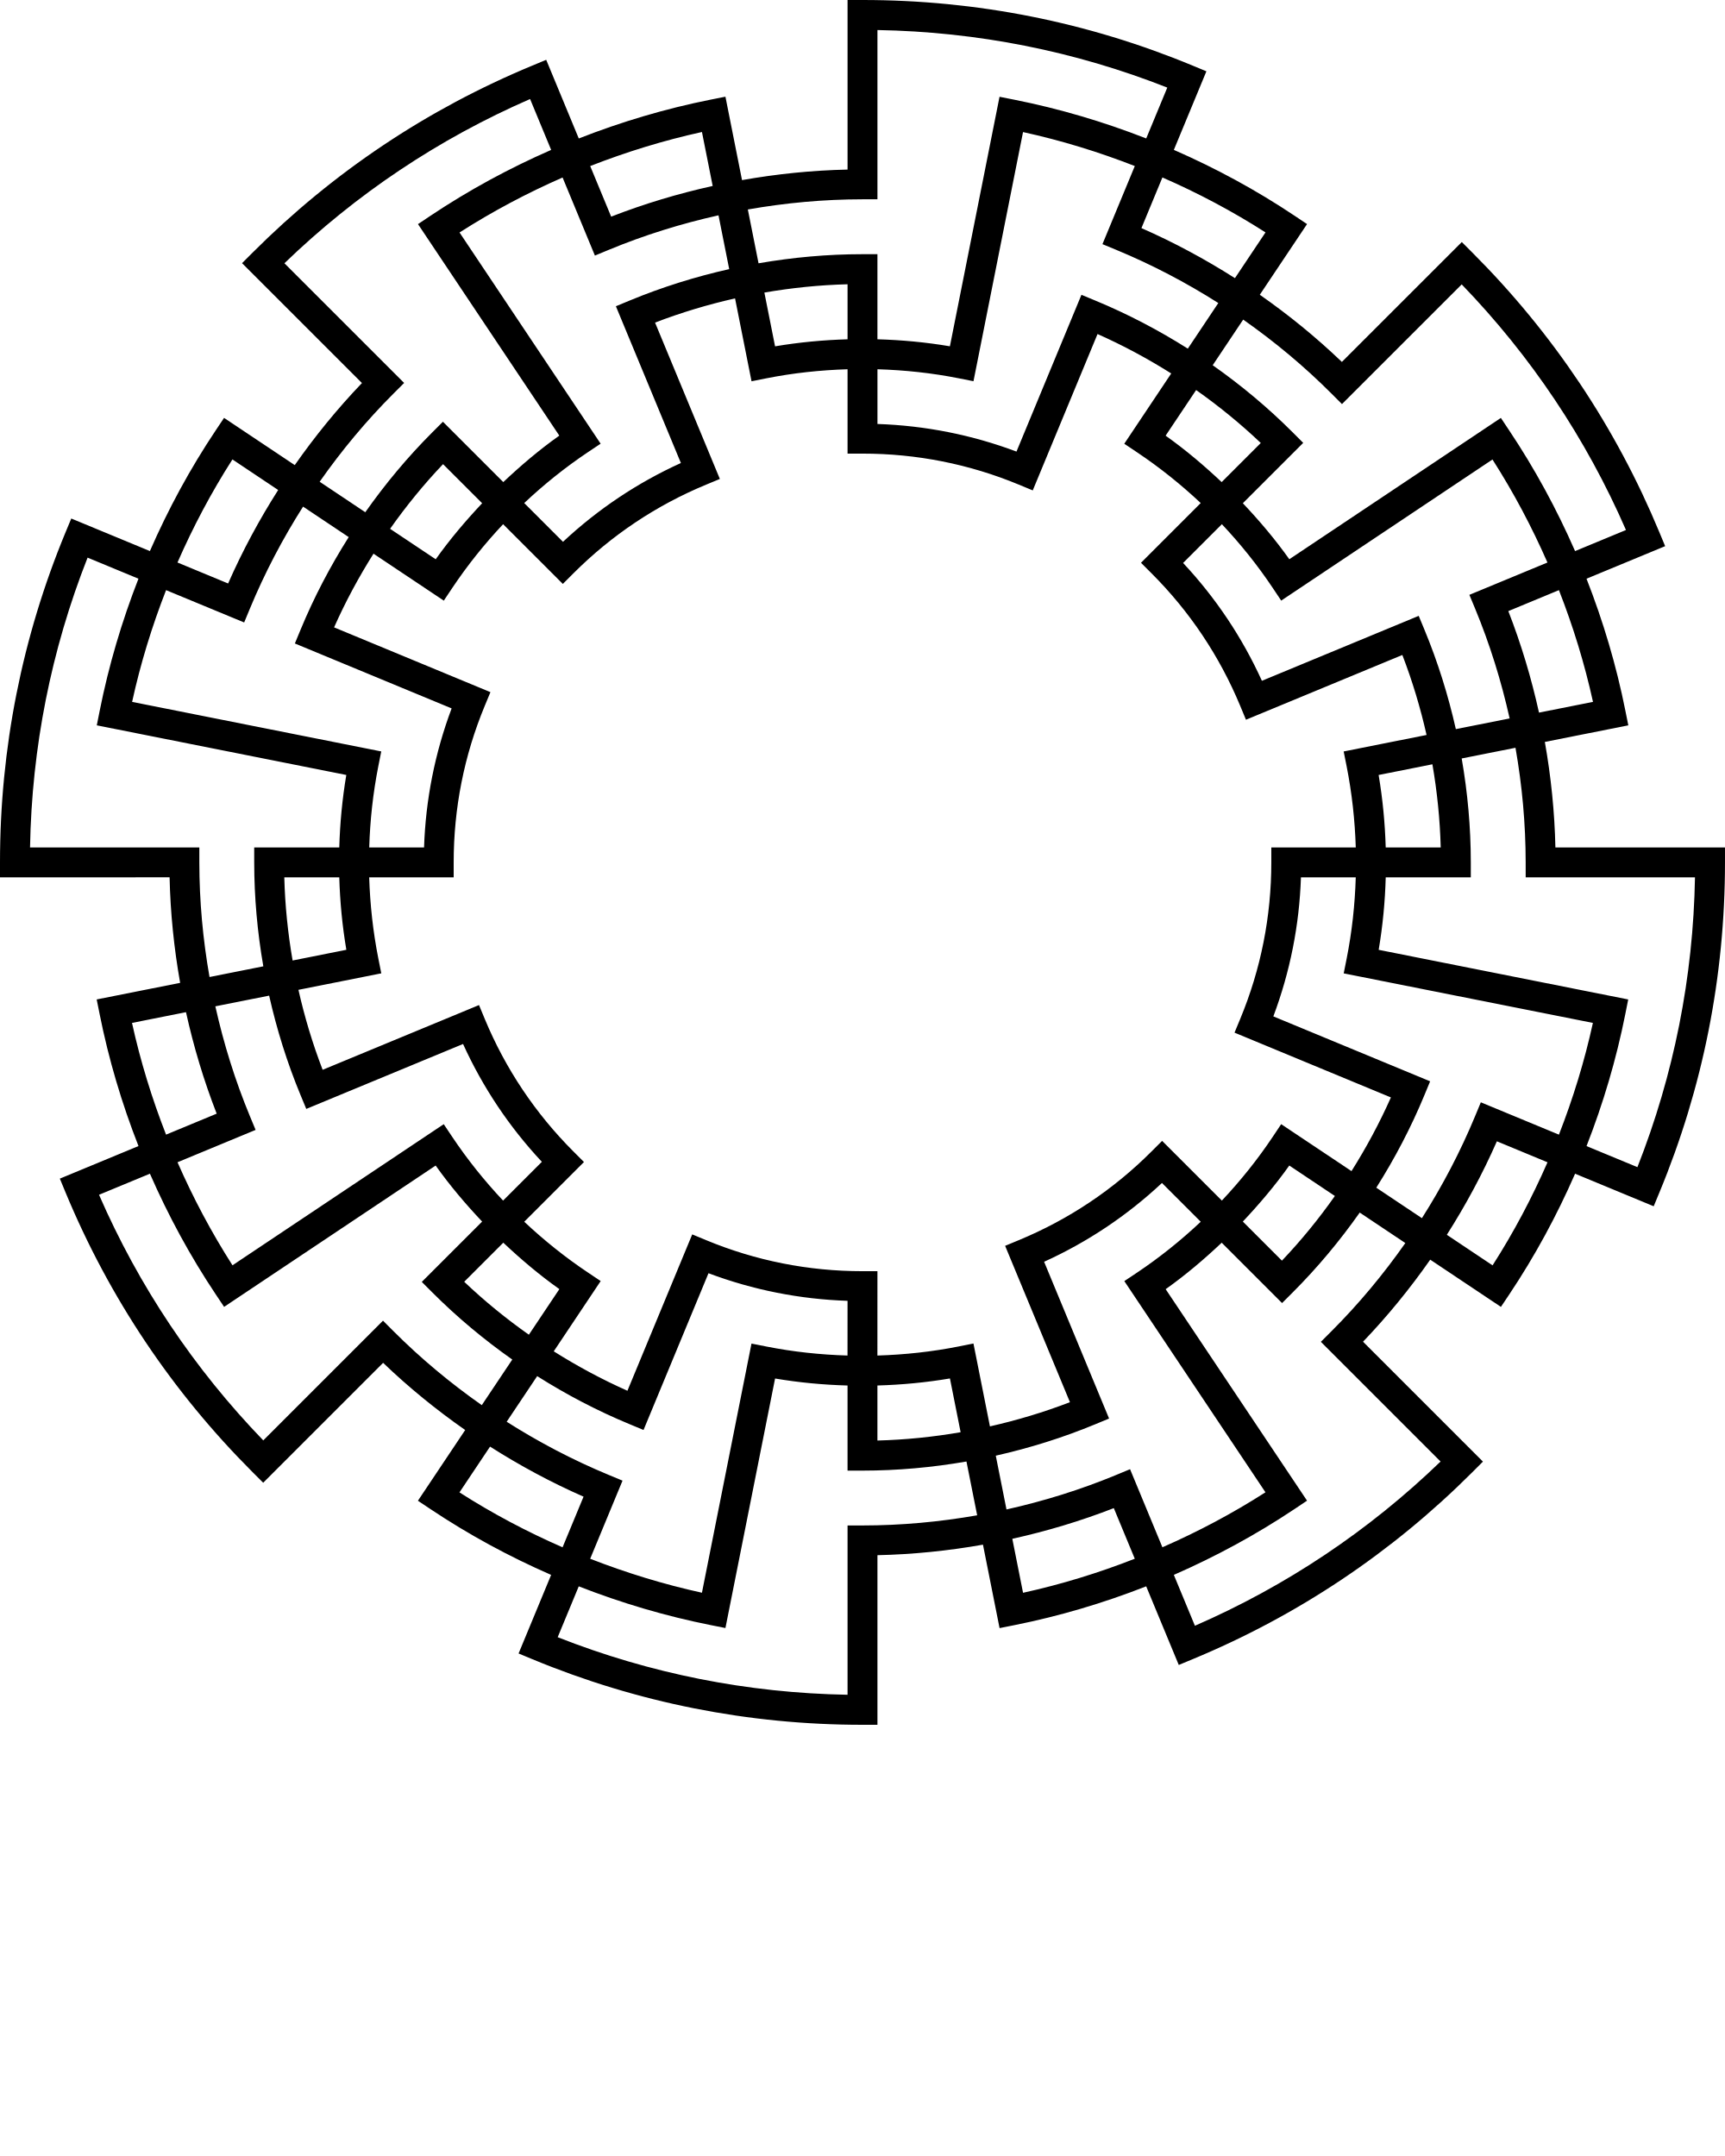
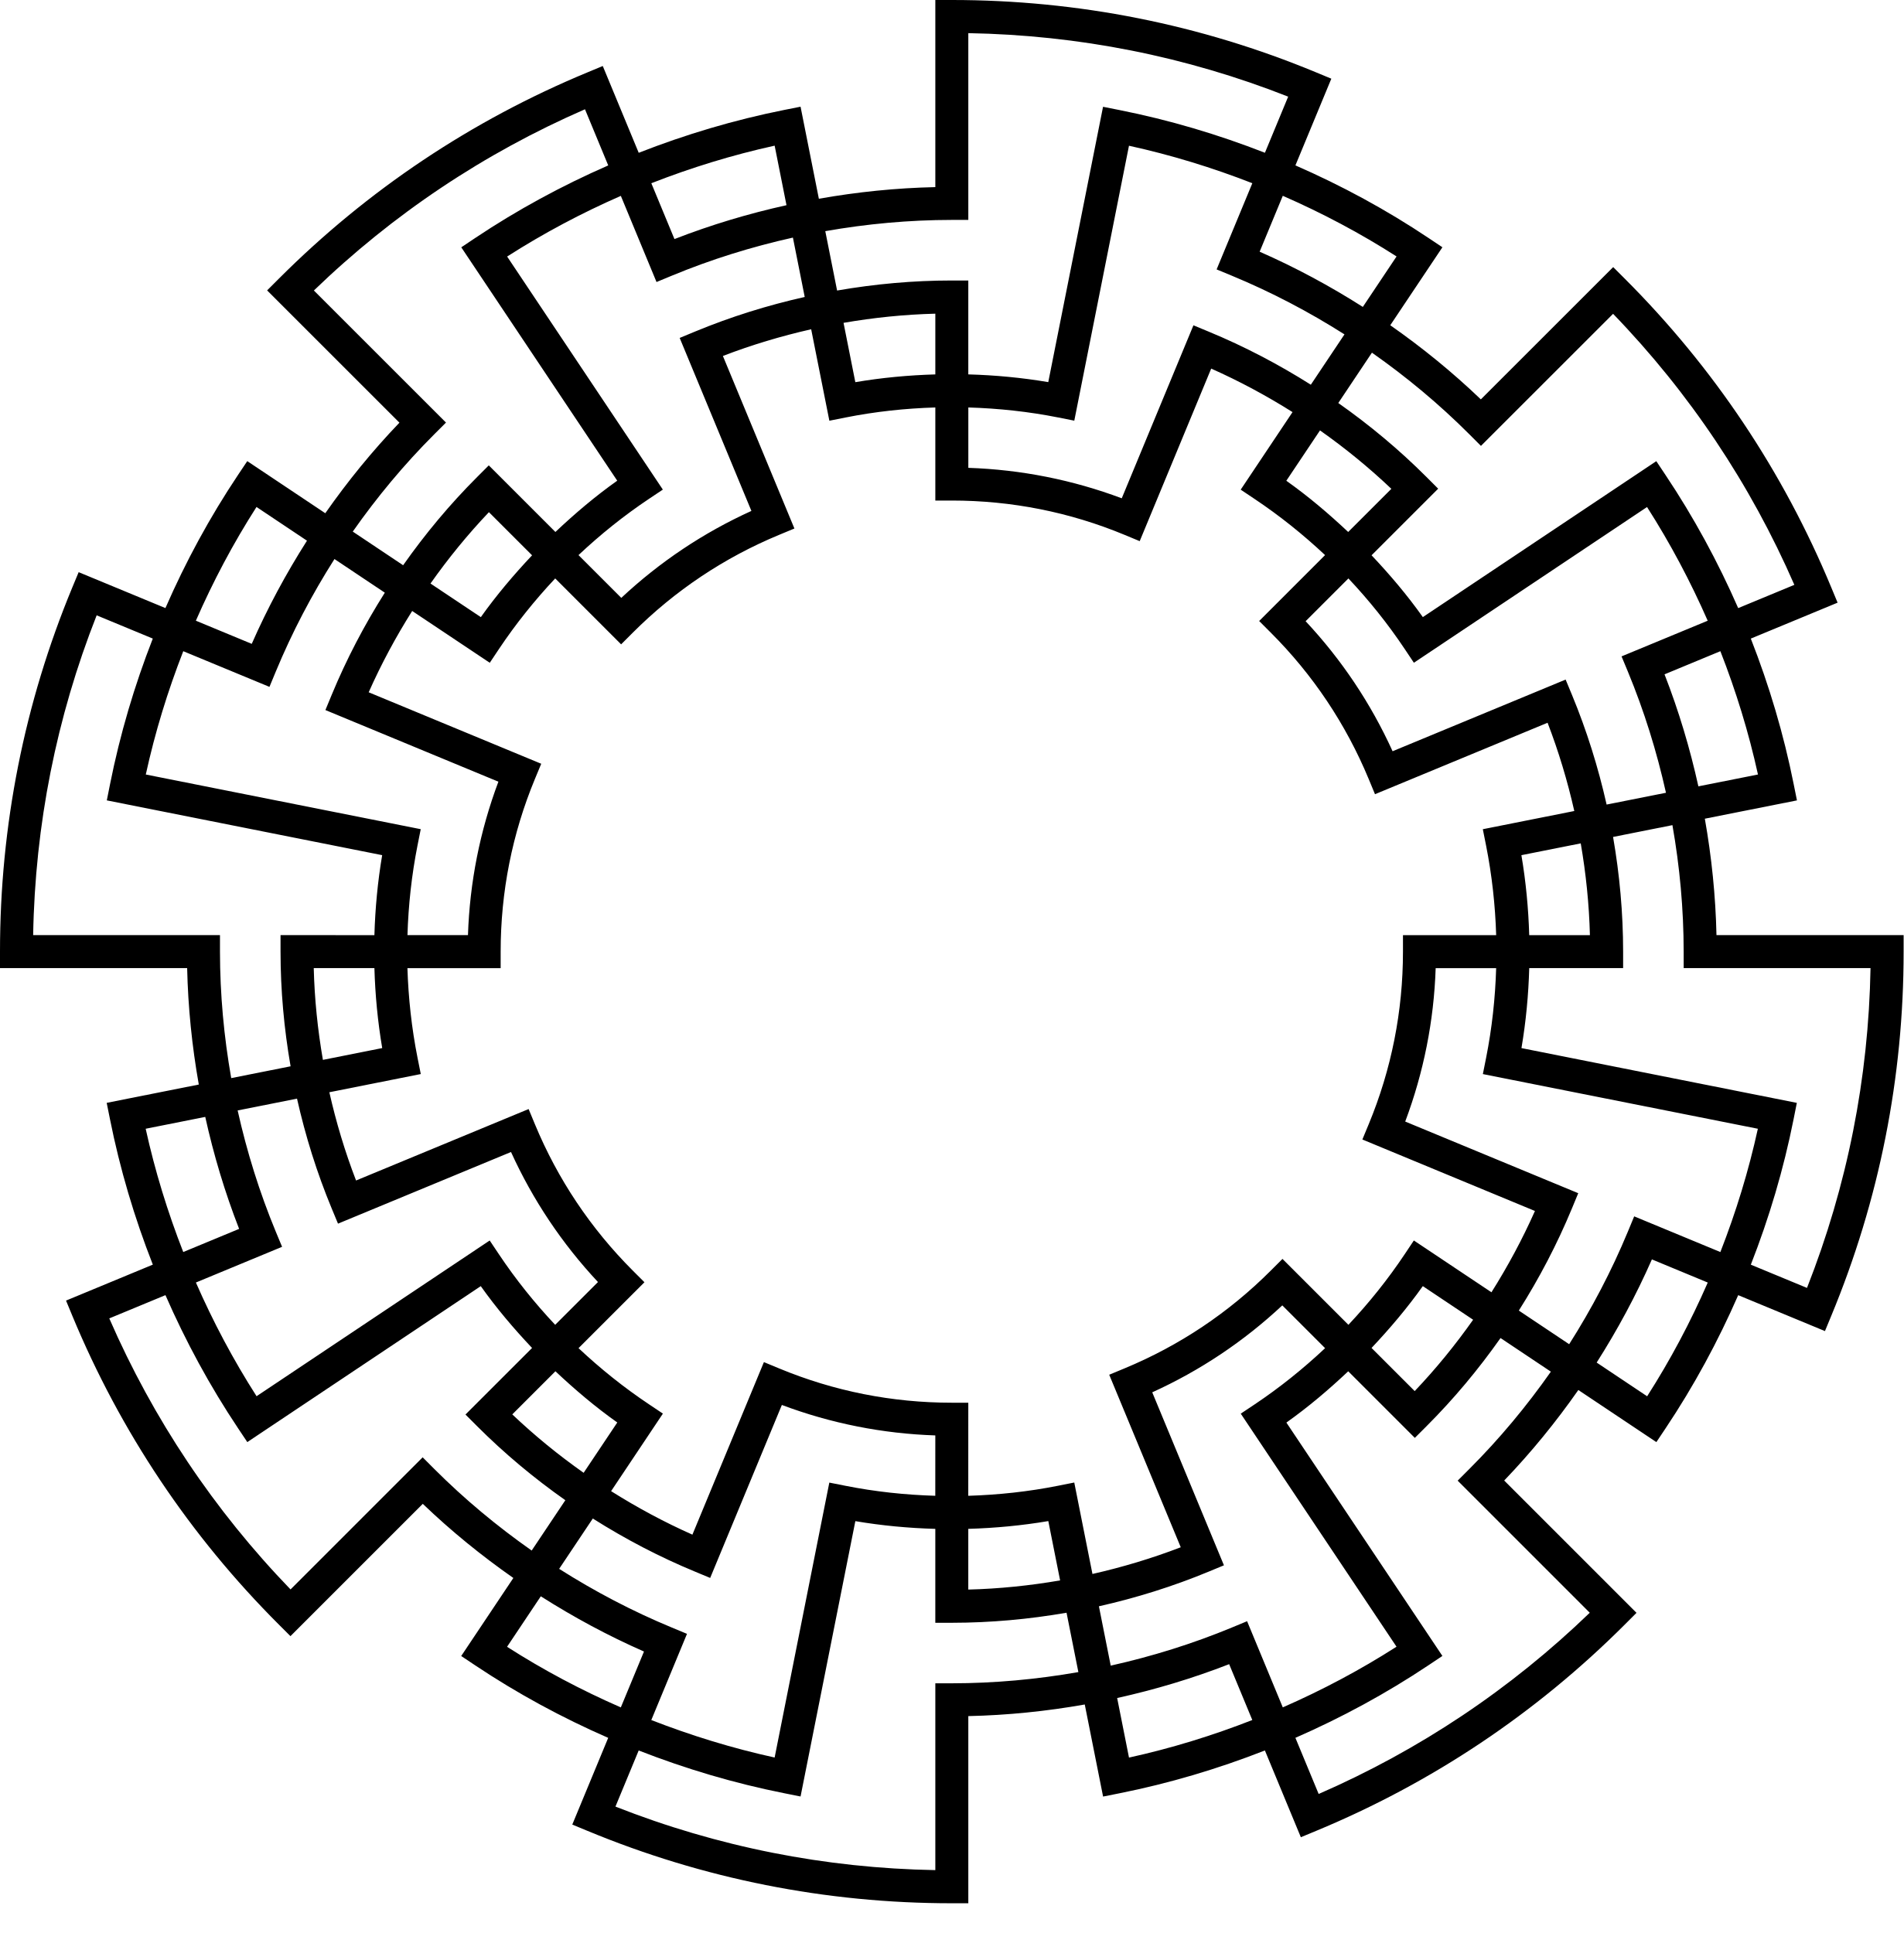
- <svg xmlns="http://www.w3.org/2000/svg" viewBox="0 0 128 160">
+ <svg xmlns="http://www.w3.org/2000/svg" viewBox="0 0 128 130">
  <style>
    path{fill:rgb(0,0,0) }
    @media(prefers-color-scheme: dark){path{fill:rgb(255,255,255)}}
</style>
  <path d="M115.415,62.89c-0.058-2.641-0.327-5.254-0.783-7.83l6.194-1.231l-0.219-1.088c-0.671-3.368-1.646-6.634-2.883-9.794  l5.835-2.416l-0.426-1.025c-3.233-7.797-7.902-14.782-13.879-20.759l-0.784-0.784l-8.899,8.896c-1.905-1.826-3.942-3.484-6.09-4.985  l3.506-5.245l-0.922-0.616c-2.852-1.908-5.85-3.53-8.962-4.89l2.415-5.831l-1.024-0.425C80.711,1.637,72.471,0,64,0h-1.109v12.584  c-2.641,0.057-5.254,0.326-7.831,0.782l-1.231-6.19L52.74,7.392c-3.369,0.672-6.635,1.646-9.793,2.884L40.53,4.439l-1.024,0.426  c-7.803,3.235-14.787,7.905-20.761,13.881l-0.784,0.784l8.897,8.896c-1.827,1.906-3.484,3.944-4.986,6.09l-5.246-3.504l-0.616,0.921  c-1.907,2.852-3.529,5.85-4.887,8.962L5.289,38.48l-0.426,1.024C1.637,47.29,0,55.53,0,63.999v1.109l12.584-0.001  c0.059,2.641,0.326,5.254,0.783,7.832l-6.193,1.231l0.219,1.089c0.672,3.367,1.645,6.633,2.883,9.791l-5.836,2.418l0.424,1.025  c3.238,7.803,7.908,14.787,13.882,20.76l0.784,0.783l8.898-8.898c1.906,1.828,3.943,3.484,6.09,4.986l-3.507,5.248l0.922,0.615  c2.853,1.908,5.85,3.529,8.962,4.889l-2.415,5.832l1.024,0.424C47.291,126.361,55.531,128,64,128h1.109v-12.587  c2.641-0.058,5.254-0.326,7.83-0.781l1.232,6.192l1.088-0.217c3.367-0.672,6.634-1.646,9.792-2.883l2.417,5.835l1.025-0.426  c7.801-3.235,14.785-7.905,20.761-13.88l0.784-0.785l-8.897-8.898c1.827-1.906,3.484-3.942,4.986-6.088l5.246,3.504l0.616-0.921  c1.907-2.853,3.528-5.851,4.887-8.962l5.833,2.416l0.424-1.025c3.229-7.789,4.866-16.03,4.866-24.495V62.89H115.415z   M118.205,52.088l-4.007,0.796c-0.565-2.555-1.317-5.071-2.276-7.533l3.755-1.556C116.728,46.48,117.58,49.245,118.205,52.088z   M106.905,62.891h-4.081c-0.053-1.795-0.223-3.59-0.526-5.378l3.99-0.794C106.64,58.751,106.851,60.811,106.905,62.891z   M118.198,75.912c-0.624,2.846-1.473,5.609-2.521,8.292l-5.795-2.4l-0.424,1.024c-1.102,2.657-2.428,5.181-3.948,7.574l-3.385-2.262  c1.374-2.172,2.574-4.461,3.571-6.869l0.424-1.025l-11.634-4.818c1.242-3.312,1.93-6.773,2.048-10.318h4.067  c-0.061,2.02-0.279,4.034-0.677,6.037l-0.217,1.088L118.198,75.912z M99.704,55.767l0.217,1.087  c0.398,2.006,0.618,4.021,0.681,6.037h-6.267V64c0,4.012-0.775,7.918-2.305,11.61l-0.425,1.024l11.604,4.808  c-0.846,1.903-1.827,3.725-2.925,5.468l-5.217-3.484l-0.615,0.922c-1.135,1.7-2.404,3.28-3.786,4.75l-4.433-4.432l-0.785,0.784  c-2.83,2.832-6.141,5.046-9.841,6.58l-1.024,0.425l4.81,11.603c-1.943,0.747-3.926,1.341-5.937,1.796l-1.223-6.15l-1.089,0.217  c-1.985,0.396-4.01,0.613-6.038,0.676l0.002-6.26H64c-4.014,0-7.92-0.775-11.61-2.306l-1.025-0.425l-4.808,11.604  c-1.902-0.846-3.725-1.828-5.467-2.926l3.483-5.215l-0.921-0.616c-1.701-1.136-3.281-2.405-4.752-3.786l4.432-4.432l-0.784-0.784  c-2.833-2.835-5.047-6.146-6.58-9.841l-0.424-1.023l-11.603,4.805c-0.748-1.941-1.342-3.924-1.796-5.935l6.148-1.224l-0.217-1.087  c-0.398-2.003-0.617-4.019-0.681-6.036h6.269V64c0-4.016,0.774-7.922,2.303-11.611l0.425-1.024L24.79,46.558  c0.845-1.903,1.827-3.726,2.925-5.468l5.217,3.484l0.615-0.922c1.135-1.7,2.404-3.28,3.785-4.751l4.432,4.433l0.784-0.785  c2.835-2.834,6.146-5.048,9.843-6.58l1.025-0.425L48.607,23.94c1.942-0.748,3.925-1.34,5.936-1.796l1.223,6.151l1.089-0.217  c1.986-0.396,4.008-0.613,6.036-0.675v6.26H64c4.014,0,7.92,0.775,11.608,2.305l1.025,0.426l4.807-11.605  c1.904,0.847,3.726,1.828,5.469,2.926l-3.485,5.216l0.922,0.617c1.701,1.136,3.281,2.404,4.751,3.784l-4.432,4.433l0.784,0.784  c2.831,2.83,5.045,6.142,6.581,9.841l0.424,1.023l11.604-4.806c0.748,1.942,1.342,3.925,1.797,5.936L99.704,55.767z M99.052,88.756  c-1.188,1.686-2.495,3.291-3.929,4.799l-2.901-2.901c1.232-1.307,2.397-2.68,3.447-4.158L99.052,88.756z M93.901,110.746  c-2.45,1.57-5.008,2.924-7.647,4.08l-2.4-5.795l-1.025,0.425c-2.654,1.1-5.375,1.944-8.145,2.563l-0.794-3.991  c2.511-0.566,4.977-1.335,7.383-2.332l1.024-0.424l-4.821-11.634c3.226-1.466,6.159-3.428,8.745-5.847l2.878,2.877  c-1.471,1.384-3.051,2.654-4.748,3.789l-0.923,0.615L93.901,110.746z M45.17,109.456c-2.656-1.101-5.18-2.427-7.573-3.946  l2.263-3.385c2.172,1.373,4.46,2.574,6.868,3.57l1.024,0.426l4.82-11.633c3.309,1.242,6.771,1.93,10.318,2.048l-0.002,4.06  c-2.028-0.06-4.051-0.277-6.038-0.672l-1.087-0.215l-3.677,18.49c-2.847-0.625-5.611-1.476-8.293-2.521l2.4-5.797L45.17,109.456z   M65.107,102.82c1.805-0.053,3.604-0.222,5.381-0.523l0.793,3.99c-2.033,0.351-4.093,0.563-6.174,0.616V102.82z M18.541,82.827  c-1.099-2.654-1.943-5.376-2.562-8.146l3.992-0.794c0.565,2.51,1.334,4.977,2.331,7.383l0.425,1.024l11.633-4.818  c1.466,3.223,3.427,6.156,5.848,8.745l-2.878,2.877c-1.384-1.472-2.653-3.052-3.786-4.749l-0.617-0.922L17.251,93.9  c-1.569-2.451-2.923-5.008-4.079-7.647l5.795-2.401L18.541,82.827z M37.346,92.222c1.307,1.231,2.68,2.396,4.16,3.445l-2.262,3.384  c-1.686-1.189-3.291-2.496-4.798-3.929L37.346,92.222z M21.096,65.108l4.079,0.001c0.052,1.795,0.222,3.59,0.525,5.377l-3.988,0.794  C21.36,69.247,21.148,67.189,21.096,65.108z M9.803,52.088c0.623-2.847,1.473-5.611,2.52-8.293l5.795,2.399l0.424-1.024  c1.101-2.657,2.427-5.181,3.947-7.573l3.386,2.262c-1.374,2.173-2.575,4.461-3.571,6.87l-0.424,1.024l11.632,4.818  c-1.241,3.31-1.929,6.771-2.046,10.319h-4.068c0.061-2.019,0.28-4.034,0.676-6.038l0.216-1.087L9.803,52.088z M28.946,39.244  c1.19-1.687,2.495-3.291,3.929-4.799l2.902,2.901c-1.231,1.307-2.396,2.68-3.446,4.158L28.946,39.244z M34.099,17.253  c2.451-1.569,5.008-2.924,7.646-4.08l2.399,5.794l1.025-0.425c2.653-1.1,5.377-1.945,8.146-2.563l0.794,3.993  c-2.509,0.563-4.976,1.333-7.383,2.33l-1.025,0.425l4.823,11.634c-3.225,1.464-6.159,3.426-8.749,5.848l-2.877-2.877  c1.472-1.385,3.051-2.654,4.748-3.789l0.923-0.616L34.099,17.253z M82.828,18.542c2.658,1.101,5.182,2.427,7.574,3.946l-2.262,3.385  c-2.173-1.373-4.461-2.573-6.87-3.57l-1.024-0.425l-4.82,11.634c-3.309-1.242-6.77-1.929-10.316-2.048v-4.061  c2.028,0.061,4.051,0.277,6.037,0.672l1.088,0.216l3.677-18.49c2.847,0.624,5.611,1.474,8.294,2.521l-2.401,5.797L82.828,18.542z   M62.891,25.18c-1.803,0.052-3.603,0.221-5.379,0.522l-0.793-3.99c2.033-0.352,4.092-0.563,6.172-0.616V25.18z M90.651,35.777  c-1.307-1.231-2.68-2.396-4.159-3.445l2.264-3.386c1.686,1.19,3.291,2.497,4.798,3.929L90.651,35.777z M105.697,46.728l-0.425-1.024  l-11.635,4.819c-1.467-3.226-3.429-6.159-5.848-8.745l2.877-2.877c1.385,1.471,2.654,3.051,3.787,4.748l0.616,0.923l15.677-10.473  c1.569,2.452,2.922,5.009,4.079,7.646l-5.793,2.399l0.426,1.024c1.098,2.655,1.943,5.378,2.561,8.148l-3.991,0.793  C107.463,51.602,106.693,49.134,105.697,46.728z M98.793,29.202l0.785,0.786l8.885-8.883c5.142,5.326,9.235,11.449,12.188,18.228  l-3.776,1.564c-1.359-3.106-2.983-6.104-4.891-8.959l-0.615-0.923L95.671,41.502c-1.048-1.477-2.213-2.851-3.448-4.157l4.479-4.479  l-0.784-0.785c-1.839-1.84-3.824-3.494-5.932-4.977l2.262-3.386C94.575,25.351,96.766,27.173,98.793,29.202z M93.904,17.247  l-2.268,3.394c-2.206-1.403-4.517-2.65-6.938-3.713l1.556-3.759C88.899,14.325,91.456,15.679,93.904,17.247z M64,14.79h1.109V2.229  c7.416,0.13,14.642,1.564,21.507,4.271l-1.563,3.774c-3.155-1.233-6.422-2.205-9.796-2.876l-1.089-0.216l-3.683,18.517  c-1.774-0.301-3.574-0.469-5.377-0.52v-6.315H64c-2.603,0-5.177,0.235-7.714,0.675l-0.794-3.993  C58.288,15.054,61.128,14.792,64,14.79z M52.087,9.796l0.796,4.004c-2.555,0.566-5.071,1.319-7.533,2.278l-1.555-3.755  C46.479,11.273,49.244,10.421,52.087,9.796z M29.203,29.204l0.785-0.785l-8.883-8.882c5.322-5.141,11.445-9.234,18.229-12.188  l1.563,3.776c-3.106,1.359-6.104,2.981-8.96,4.891l-0.921,0.616l10.486,15.696c-1.479,1.048-2.851,2.215-4.157,3.449l-4.479-4.479  l-0.785,0.785c-1.84,1.839-3.493,3.825-4.975,5.931l-3.386-2.263C25.351,33.425,27.174,31.232,29.203,29.204z M17.247,34.095  l3.394,2.268c-1.404,2.206-2.65,4.517-3.714,6.938l-3.757-1.557C14.326,39.102,15.679,36.543,17.247,34.095z M14.791,63.997v-1.108  L2.229,62.89c0.129-7.415,1.564-14.639,4.27-21.507l3.775,1.563c-1.232,3.155-2.203,6.422-2.875,9.794l-0.217,1.088l18.515,3.684  c-0.302,1.787-0.47,3.582-0.522,5.379l-6.312-0.001v1.109c0.001,2.604,0.236,5.178,0.676,7.713l-3.992,0.794  C15.055,69.709,14.793,66.87,14.791,63.997z M9.795,75.912l4.006-0.797c0.565,2.554,1.318,5.069,2.277,7.531l-3.756,1.557  C11.273,81.52,10.42,78.754,9.795,75.912z M29.203,98.794l-0.783-0.785l-8.884,8.885c-5.138-5.323-9.233-11.445-12.188-18.228  l3.777-1.564c1.359,3.107,2.98,6.104,4.888,8.961l0.616,0.922l15.698-10.488c1.048,1.477,2.214,2.851,3.449,4.158l-4.478,4.477  l0.785,0.785c1.839,1.84,3.823,3.494,5.93,4.977l-2.263,3.385C33.426,102.646,31.232,100.824,29.203,98.794z M34.094,110.752  l2.269-3.396c2.206,1.403,4.516,2.65,6.938,3.714l-1.557,3.758C39.1,113.673,36.542,112.32,34.094,110.752z M64,113.207h-1.109  v12.564c-7.414-0.131-14.639-1.565-21.509-4.272l1.563-3.774c3.157,1.234,6.424,2.206,9.796,2.877l1.088,0.217l3.684-18.518  c1.776,0.301,3.574,0.469,5.377,0.52v6.316h1.109c2.604-0.002,5.179-0.236,7.715-0.676l0.795,3.992  C69.711,112.943,66.872,113.205,64,113.207z M75.913,118.203l-0.796-4.006c2.553-0.566,5.069-1.318,7.531-2.277l1.556,3.756  C81.52,116.727,78.755,117.578,75.913,118.203z M98.797,98.793l-0.785,0.785l8.883,8.884c-5.325,5.14-11.447,9.233-18.229,12.188  l-1.564-3.776c3.108-1.36,6.104-2.981,8.962-4.89l0.922-0.617L86.496,95.672c1.478-1.049,2.851-2.215,4.158-3.449l4.479,4.479  l0.784-0.784c1.84-1.839,3.494-3.825,4.978-5.931l3.385,2.261C102.648,94.573,100.826,96.765,98.797,98.793z M110.753,93.904  l-3.394-2.268c1.403-2.205,2.649-4.518,3.714-6.938l3.756,1.557C113.674,88.898,112.321,91.455,110.753,93.904z M121.501,86.616  l-3.776-1.563c1.235-3.156,2.206-6.423,2.877-9.794l0.216-1.088l-18.516-3.683c0.303-1.787,0.473-3.582,0.523-5.379h6.313v-1.11  c-0.001-2.604-0.236-5.178-0.676-7.712l3.991-0.794c0.492,2.795,0.754,5.634,0.756,8.506l0.001,1.109h12.563  C125.642,72.52,124.207,79.744,121.501,86.616z" />
</svg>
